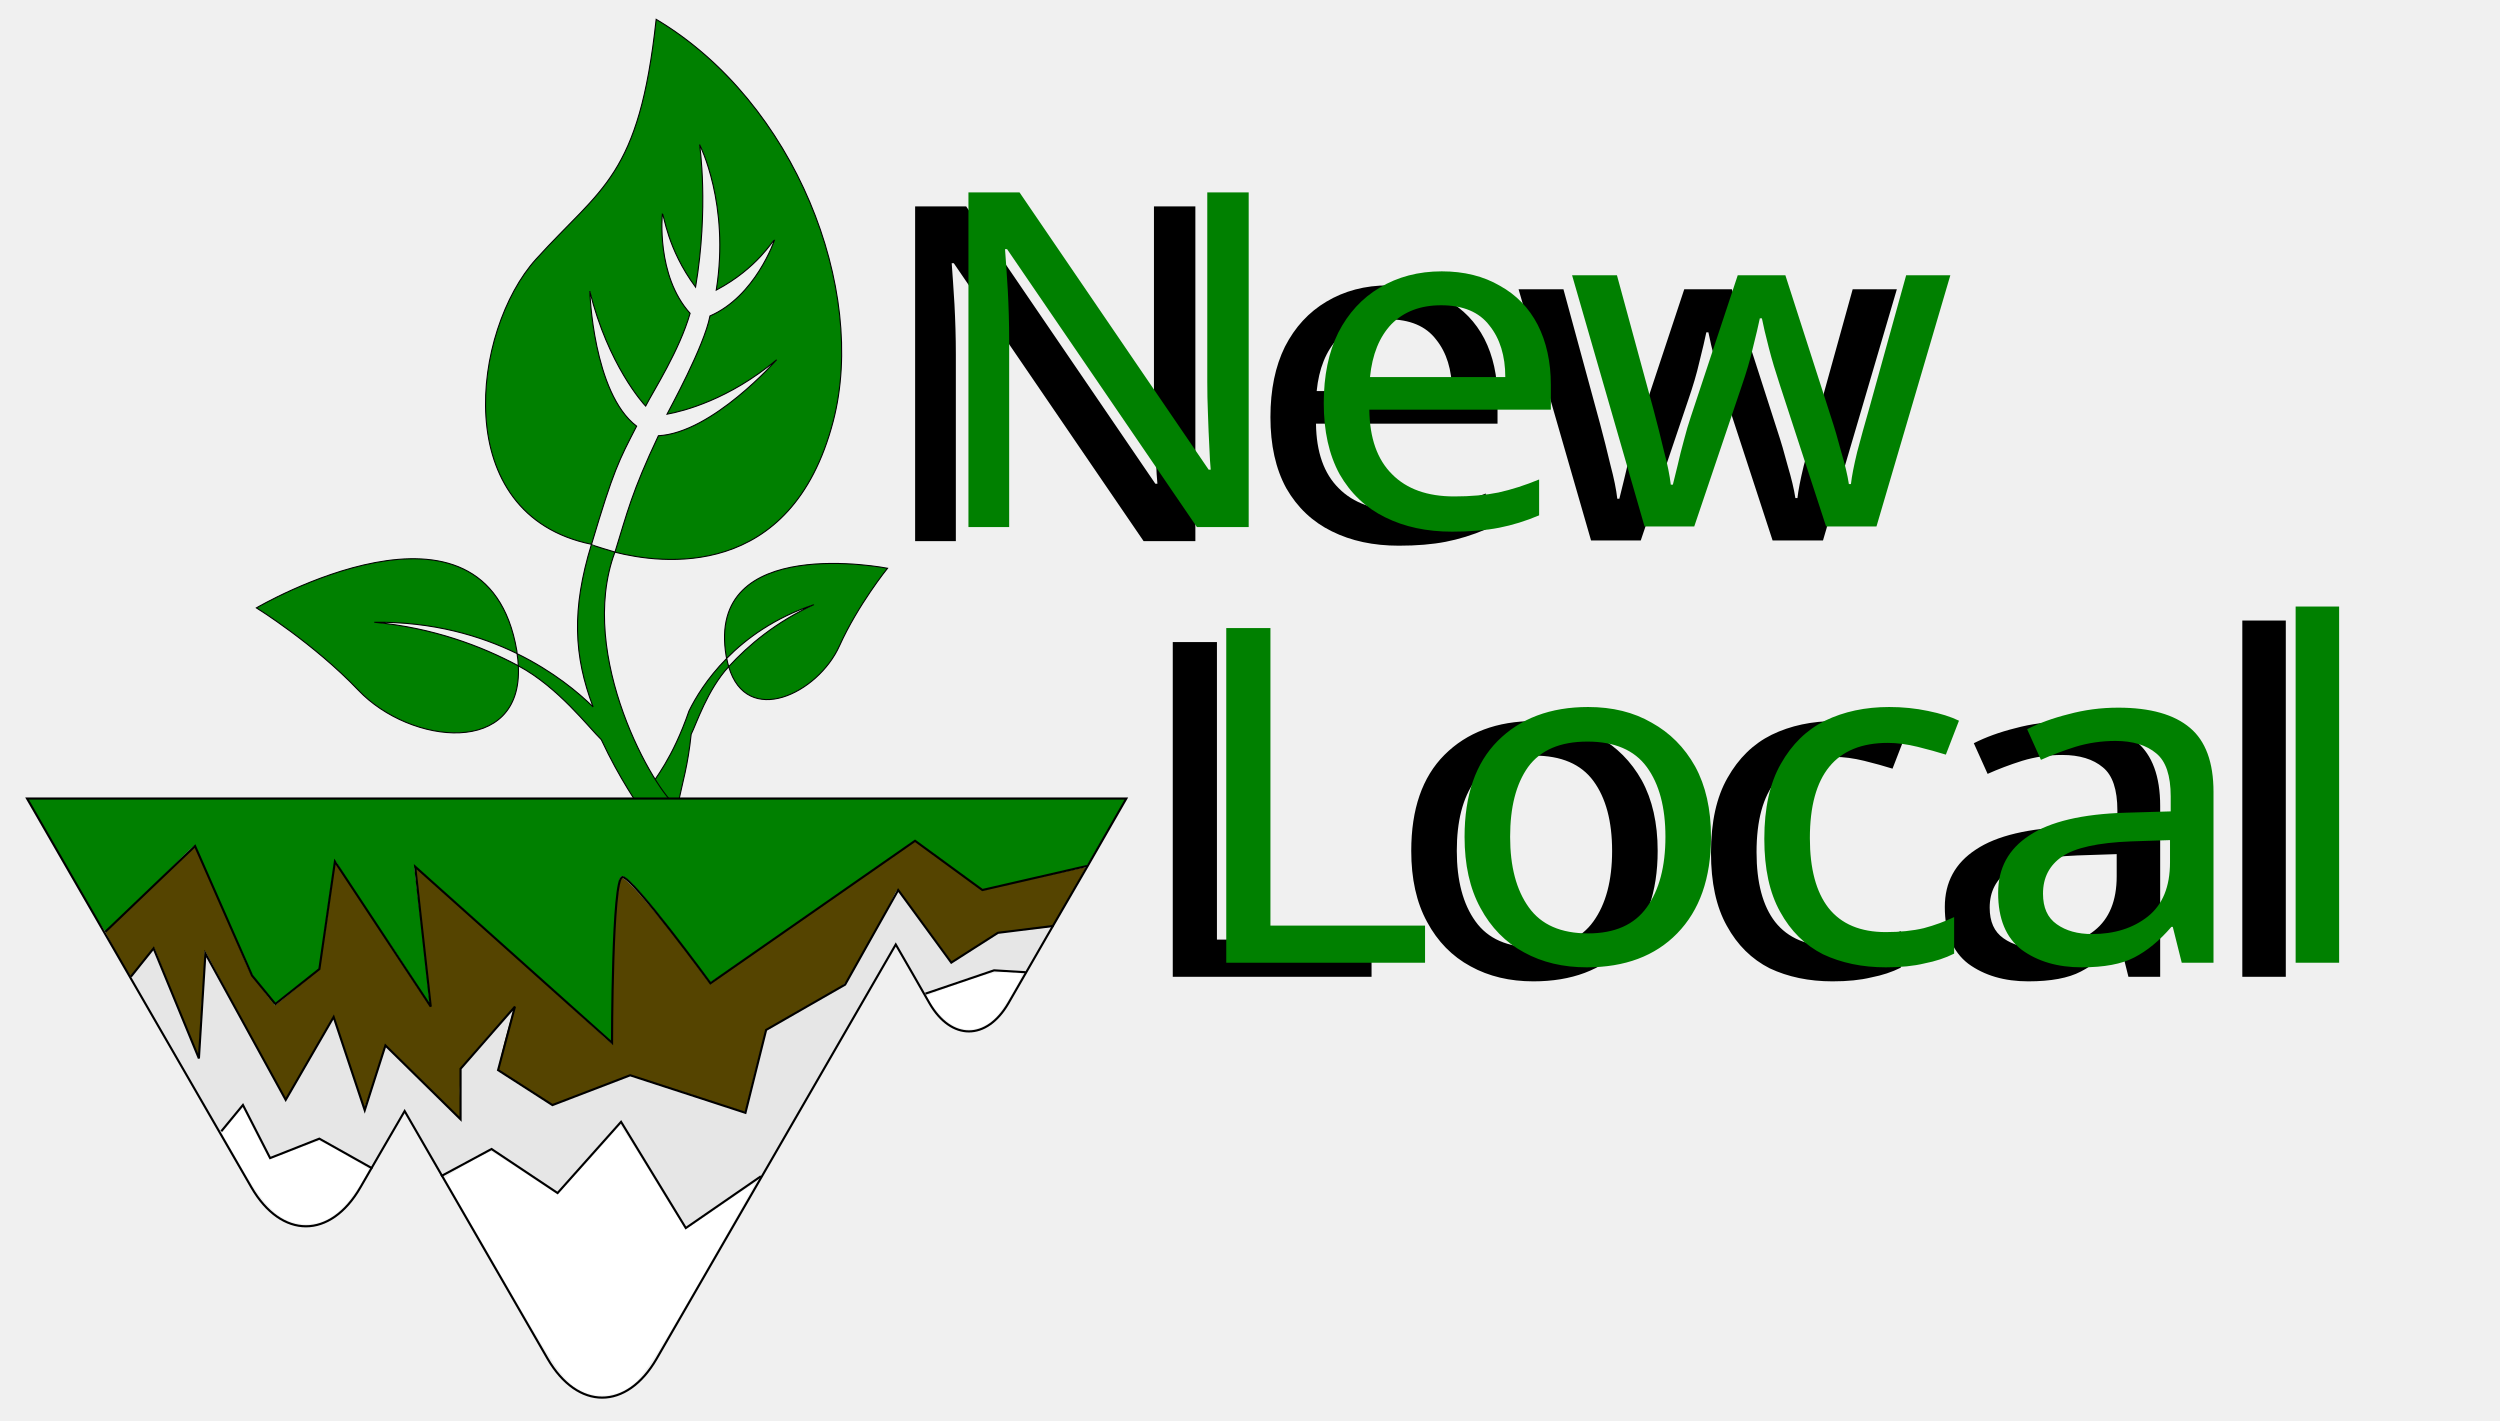
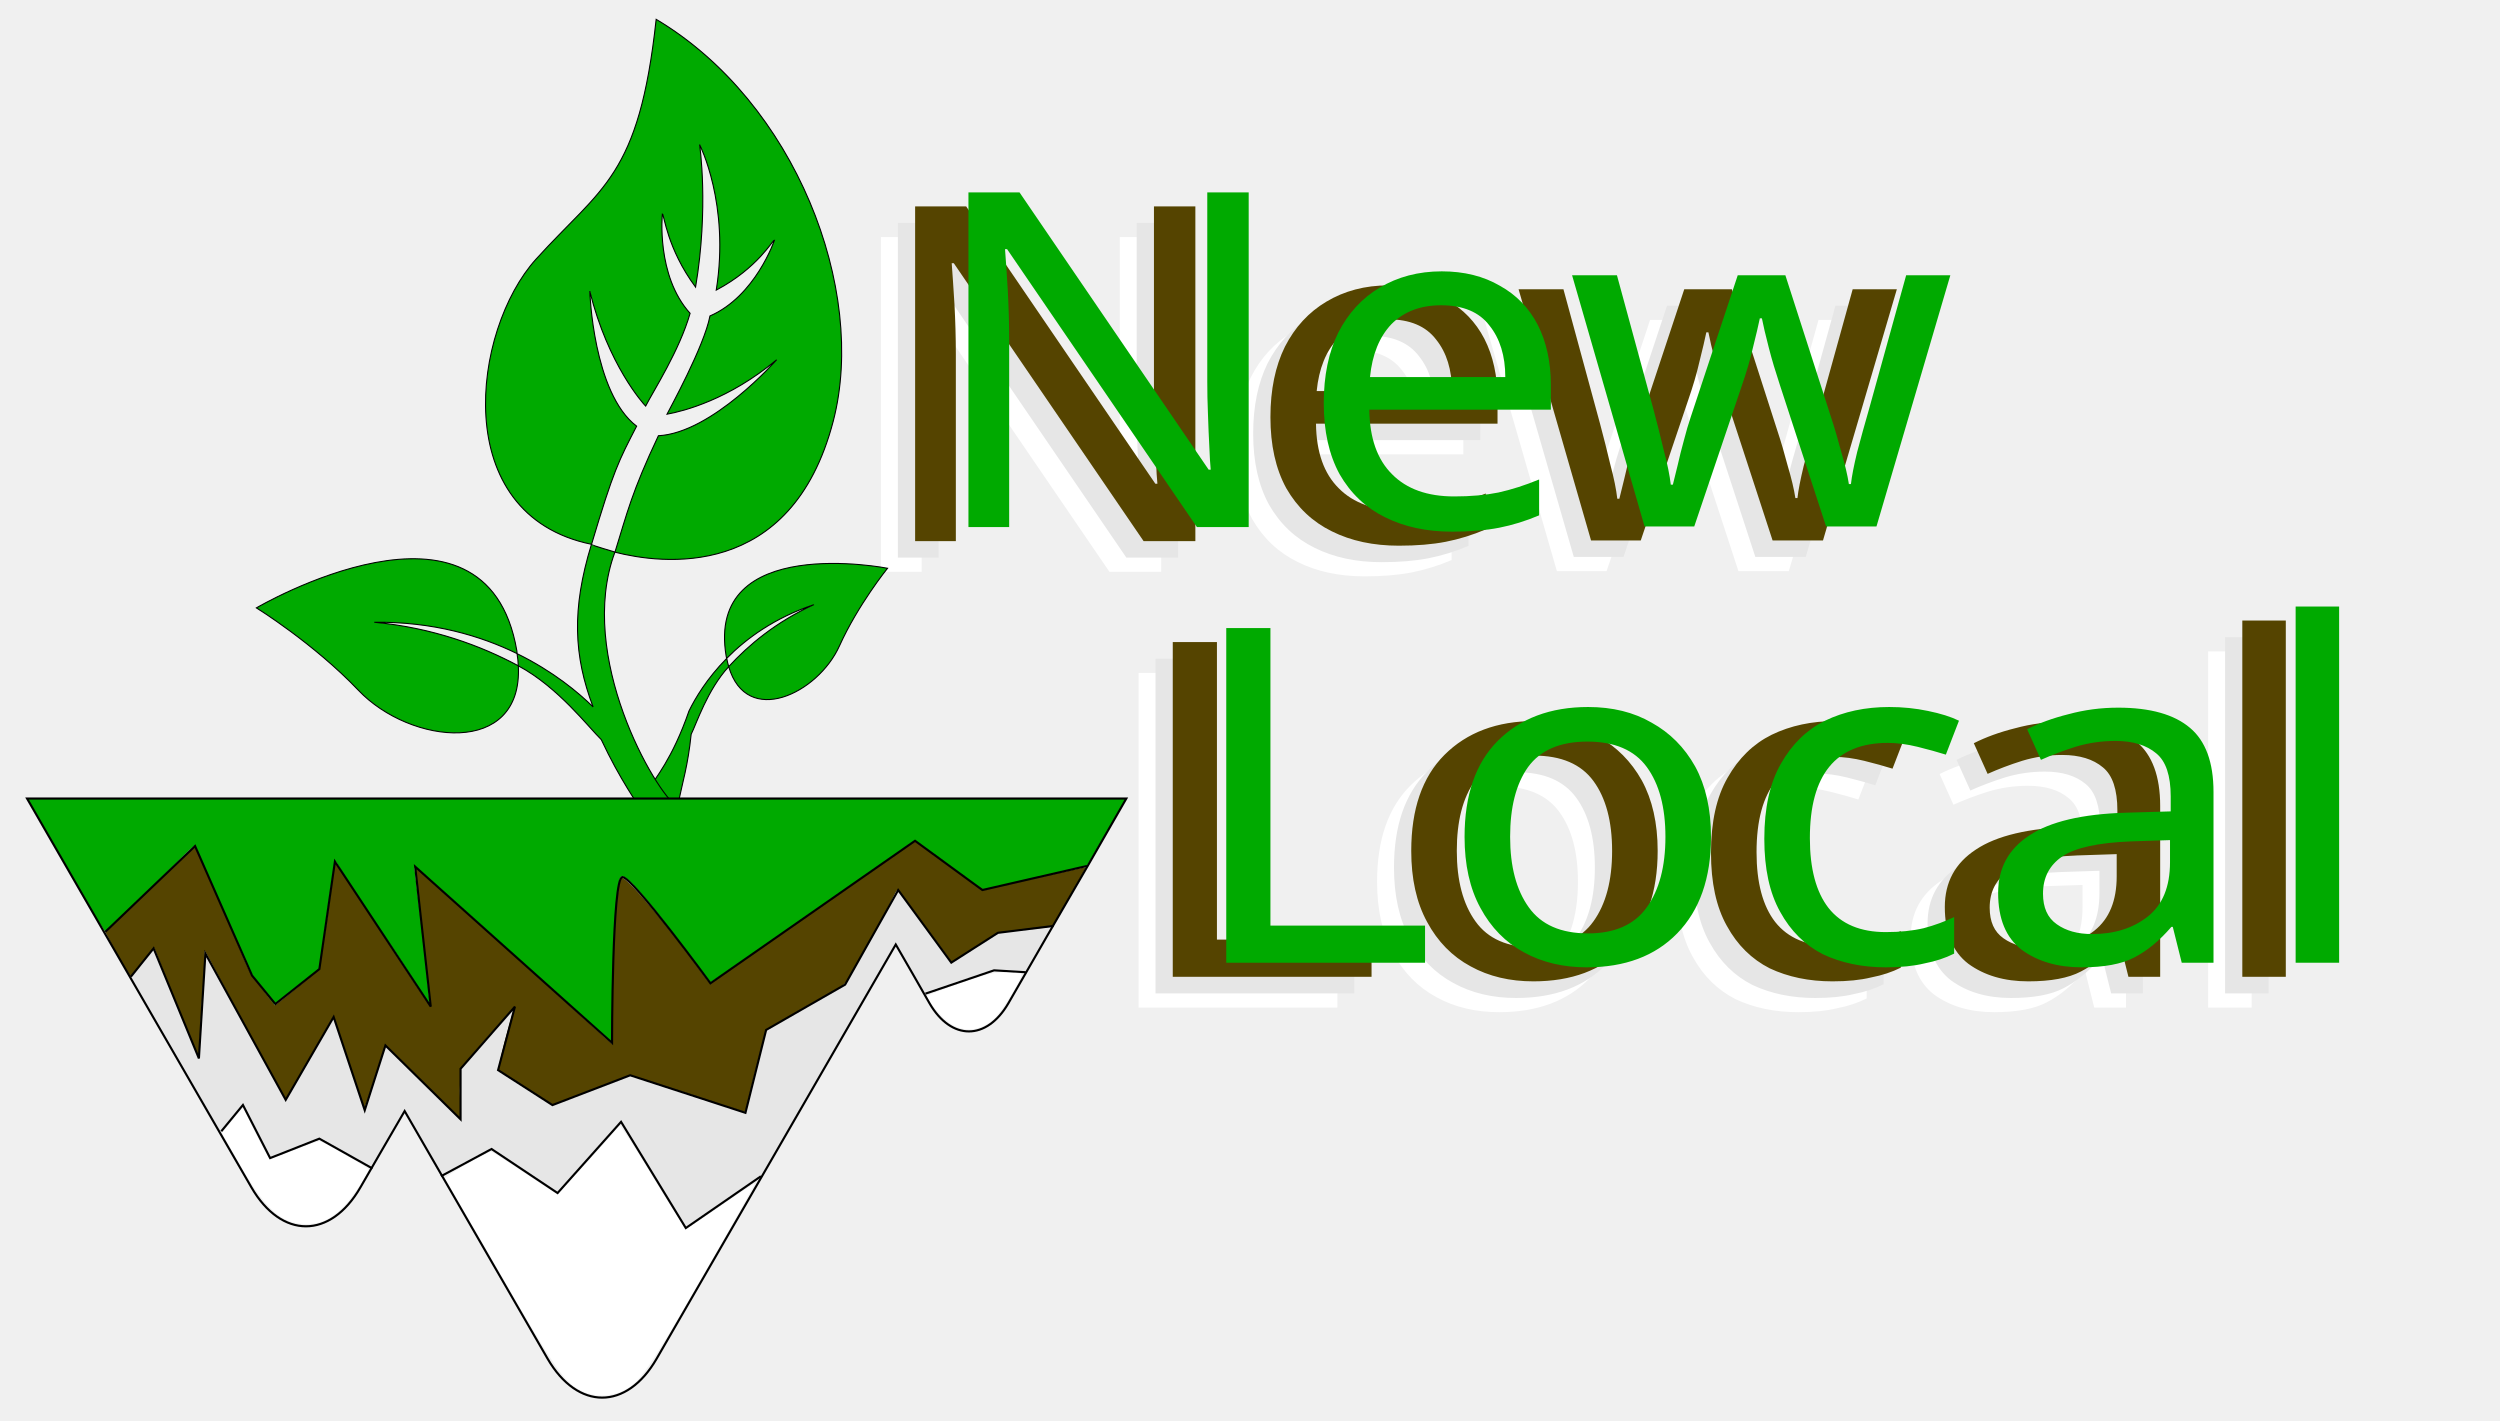
<svg xmlns="http://www.w3.org/2000/svg" xmlns:ns1="http://www.openswatchbook.org/uri/2009/osb" xmlns:xlink="http://www.w3.org/1999/xlink" width="220" height="125" viewBox="0 0 58.208 33.073" version="1.1" id="svg1586">
  <defs id="defs1580">
    <linearGradient id="linearGradient5701">
      <stop style="stop-color:#000000;stop-opacity:1;" offset="0" id="stop5703" />
      <stop style="stop-color:#000000;stop-opacity:0;" offset="1" id="stop5705" />
    </linearGradient>
    <linearGradient id="linearGradient5695" ns1:paint="solid">
      <stop style="stop-color:#ffffff;stop-opacity:1;" offset="0" id="stop5697" />
    </linearGradient>
    <linearGradient xlink:href="#linearGradient5701" id="linearGradient5707" x1="17.4" y1="288.504" x2="54.981" y2="288.504" gradientUnits="userSpaceOnUse" />
  </defs>
  <g id="layer1" transform="translate(0,-263.9271)">
-     <text transform="scale(1.028581,0.9722133)" xml:space="preserve" style="font-style:normal;font-variant:normal;font-weight:bold;font-stretch:normal;line-height:0%;font-family:sans-serif;-inkscape-font-specification:'sans-serif Bold';letter-spacing:0px;word-spacing:0px;fill:#000000;fill-opacity:1;stroke:none;stroke-width:0.094;stroke-miterlimit:4;stroke-dasharray:none;stroke-opacity:1" x="16.702" y="284.427" id="text21">
-       <tspan id="tspan19" x="16.702" y="284.427" style="font-style:normal;font-variant:normal;font-weight:normal;font-stretch:normal;font-size:11.221px;line-height:93%;font-family:MathJax_Typewriter;-inkscape-font-specification:MathJax_Typewriter;fill:#000000;stroke:none;stroke-width:0.094;stroke-miterlimit:4;stroke-dasharray:none;stroke-opacity:1"> New</tspan>
-       <tspan x="16.702" y="294.863" style="font-style:normal;font-variant:normal;font-weight:normal;font-stretch:normal;font-size:11.221px;line-height:93%;font-family:MathJax_Typewriter;-inkscape-font-specification:MathJax_Typewriter;fill:#000000;stroke:none;stroke-width:0.094;stroke-miterlimit:4;stroke-dasharray:none;stroke-opacity:1" id="tspan23">   Local</tspan>
+     <text transform="scale(1.028581,0.9722133)" xml:space="preserve" style="font-style:normal;font-variant:normal;font-weight:bold;font-stretch:normal;font-size:12px;line-height:0%;font-family:sans-serif;-inkscape-font-specification:'sans-serif Bold';letter-spacing:0px;word-spacing:0px;fill:#ffffff;fill-opacity:1;stroke:none;stroke-width:0.094;stroke-miterlimit:4;stroke-dasharray:none;stroke-opacity:1;" x="15.928" y="285.163" id="text21-35">
+       <tspan id="tspan19-6" x="15.928" y="285.163" style="font-style:normal;font-variant:normal;font-weight:normal;font-stretch:normal;font-size:11.221px;line-height:93%;font-family:MathJax_Typewriter;-inkscape-font-specification:MathJax_Typewriter;fill:#ffffff;stroke:none;stroke-width:0.094;stroke-miterlimit:4;stroke-dasharray:none;stroke-opacity:1;fill-opacity:1;"> New</tspan>
+       <tspan x="15.928" y="295.599" style="font-style:normal;font-variant:normal;font-weight:normal;font-stretch:normal;font-size:11.221px;line-height:93%;font-family:MathJax_Typewriter;-inkscape-font-specification:MathJax_Typewriter;fill:#ffffff;stroke:none;stroke-width:0.094;stroke-miterlimit:4;stroke-dasharray:none;stroke-opacity:1;fill-opacity:1;" id="tspan23-2">   Local</tspan>
+     </text>
+     <text transform="scale(1.028581,0.9722133)" xml:space="preserve" style="font-style:normal;font-variant:normal;font-weight:bold;font-stretch:normal;font-size:12px;line-height:0%;font-family:sans-serif;-inkscape-font-specification:'sans-serif Bold';letter-spacing:0px;word-spacing:0px;fill:#e6e6e6;fill-opacity:1;stroke:none;stroke-width:0.094;stroke-miterlimit:4;stroke-dasharray:none;stroke-opacity:1;" x="16.314" y="284.823" id="text21-36">
+       <tspan id="tspan19-7" x="16.314" y="284.823" style="font-style:normal;font-variant:normal;font-weight:normal;font-stretch:normal;font-size:11.221px;line-height:93%;font-family:MathJax_Typewriter;-inkscape-font-specification:MathJax_Typewriter;fill:#e6e6e6;stroke:none;stroke-width:0.094;stroke-miterlimit:4;stroke-dasharray:none;stroke-opacity:1;fill-opacity:1;"> New</tspan>
+       <tspan x="16.314" y="295.259" style="font-style:normal;font-variant:normal;font-weight:normal;font-stretch:normal;font-size:11.221px;line-height:93%;font-family:MathJax_Typewriter;-inkscape-font-specification:MathJax_Typewriter;fill:#e6e6e6;stroke:none;stroke-width:0.094;stroke-miterlimit:4;stroke-dasharray:none;stroke-opacity:1;fill-opacity:1;" id="tspan23-5">   Local</tspan>
+     </text>
+     <text transform="scale(1.028581,0.9722133)" xml:space="preserve" style="font-style:normal;font-variant:normal;font-weight:bold;font-stretch:normal;line-height:0%;font-family:sans-serif;-inkscape-font-specification:'sans-serif Bold';letter-spacing:0px;word-spacing:0px;fill:#554400;fill-opacity:1;stroke:none;stroke-width:0.094;stroke-miterlimit:4;stroke-dasharray:none;stroke-opacity:1;" x="16.702" y="284.427" id="text21">
+       <tspan id="tspan19" x="16.702" y="284.427" style="font-style:normal;font-variant:normal;font-weight:normal;font-stretch:normal;font-size:11.221px;line-height:93%;font-family:MathJax_Typewriter;-inkscape-font-specification:MathJax_Typewriter;fill:#554400;stroke:none;stroke-width:0.094;stroke-miterlimit:4;stroke-dasharray:none;stroke-opacity:1;fill-opacity:1;"> New</tspan>
+       <tspan x="16.702" y="294.863" style="font-style:normal;font-variant:normal;font-weight:normal;font-stretch:normal;font-size:11.221px;line-height:93%;font-family:MathJax_Typewriter;-inkscape-font-specification:MathJax_Typewriter;fill:#554400;stroke:none;stroke-width:0.094;stroke-miterlimit:4;stroke-dasharray:none;stroke-opacity:1;fill-opacity:1;" id="tspan23">   Local</tspan>
    </text>
    <text id="text3361" y="245.69" x="56.791" style="font-style:normal;font-weight:normal;line-height:0%;font-family:sans-serif;letter-spacing:0px;word-spacing:0px;fill:#000000;fill-opacity:1;stroke:none;stroke-width:1px;stroke-linecap:butt;stroke-linejoin:miter;stroke-opacity:1" xml:space="preserve">
      <tspan y="245.69" x="56.791" id="tspan3363" style="font-size:4.63px;line-height:1.25"> </tspan>
    </text>
-     <text transform="scale(1.028581,0.9722133)" xml:space="preserve" style="font-style:normal;font-variant:normal;font-weight:bold;font-stretch:normal;line-height:0%;font-family:sans-serif;-inkscape-font-specification:'sans-serif Bold';letter-spacing:0px;word-spacing:0px;fill:#008000;fill-opacity:1;stroke:none;stroke-width:0.265" x="20.827" y="284.091" id="text21-3">
-       <tspan id="tspan19-8" x="20.827" y="284.091" style="font-style:normal;font-variant:normal;font-weight:normal;font-stretch:normal;font-size:11.221px;line-height:93%;font-family:MathJax_Typewriter;-inkscape-font-specification:MathJax_Typewriter;fill:#008000;fill-opacity:1;stroke-width:0.265">New</tspan>
-       <tspan x="20.827" y="294.526" style="font-style:normal;font-variant:normal;font-weight:normal;font-stretch:normal;font-size:11.221px;line-height:93%;font-family:MathJax_Typewriter;-inkscape-font-specification:MathJax_Typewriter;fill:#008000;fill-opacity:1;stroke-width:0.265" id="tspan23-1">  Local</tspan>
+     <text transform="scale(1.028581,0.9722133)" xml:space="preserve" style="font-style:normal;font-variant:normal;font-weight:bold;font-stretch:normal;line-height:0%;font-family:sans-serif;-inkscape-font-specification:'sans-serif Bold';letter-spacing:0px;word-spacing:0px;fill:#00aa00;fill-opacity:1;stroke:none;stroke-width:0.265;" x="20.827" y="284.091" id="text21-3">
+       <tspan id="tspan19-8" x="20.827" y="284.091" style="font-style:normal;font-variant:normal;font-weight:normal;font-stretch:normal;font-size:11.221px;line-height:93%;font-family:MathJax_Typewriter;-inkscape-font-specification:MathJax_Typewriter;fill:#00aa00;fill-opacity:1;stroke-width:0.265;">New</tspan>
+       <tspan x="20.827" y="294.526" style="font-style:normal;font-variant:normal;font-weight:normal;font-stretch:normal;font-size:11.221px;line-height:93%;font-family:MathJax_Typewriter;-inkscape-font-specification:MathJax_Typewriter;fill:#00aa00;fill-opacity:1;stroke-width:0.265;" id="tspan23-1">  Local</tspan>
    </text>
-     <g style="fill:#008000;stroke:#000000;stroke-width:0.704;stroke-miterlimit:4;stroke-dasharray:none;stroke-opacity:1" id="g2911-6" transform="matrix(0.03212532,-0.01513745,0.01513745,0.03212532,-46.65531,241.998)">
-       <path style="fill:#008000;stroke:#000000;stroke-width:0.704;stroke-miterlimit:4;stroke-dasharray:none;stroke-opacity:1" d="m 1238.572,1704.598 c -26.626,-3.071 -48.929,1.13 -66.363,7.513 0.116,-0.445 0.124,-0.825 0.275,-1.324 22.188,-79.385 120.307,-7.161 120.307,-7.161 0,0 -27.686,13.399 -50.236,32.635 -26.11,22.307 -77.924,22.649 -71.472,-18.676 17.775,-7.275 40.523,-13.243 67.489,-12.986 z m -103.385,28.15 c 7.13,-5.71 19.606,-14.194 37.038,-20.622 -0.526,1.91 -0.857,3.71 -1.127,5.468 -19.132,7.816 -34.932,24.722 -41.168,29.616 -10.714,17.723 -18.004,25.416 -28.495,39.248 -31.278,-25.495 -12.741,-6.054 33.752,-53.71 z" id="path1110-7-8-9-9-7" />
-       <g style="fill:#008000;stroke:#000000;stroke-width:0.116;stroke-miterlimit:4;stroke-dasharray:none;stroke-opacity:1" id="g1112-7-3" transform="matrix(6.082639,0,0,6.082639,886.444,1313.405)">
-         <path id="path1110-1-6" d="m 68.275,47.308 c -11.495,13.794 -23.426,5.96 -27.31,2.754 3.004,-3.277 4.37,-5.063 9.585,-9.356 5.391,2.201 15.021,-1.976 15.021,-1.976 -6.483,1.696 -11.434,0.735 -13.194,0.27 0.373,-0.298 6.769,-4.927 8.705,-7.604 5.354,0.166 9.776,-4.433 9.776,-4.433 -0.15,-0.122 -2.854,1.952 -7.975,2.201 5.303,-7.788 5.06,-14.952 5.06,-14.952 0,0 -1.958,6.538 -6.939,13.711 -1.02,-5.09 0.28,-8.554 0.13,-8.671 0,0 -3.464,5.717 -1.869,10.973 -2.724,3.112 -7.017,5.8 -8.596,7.003 -0.119,-0.324 -1.771,-5.752 -0.166,-13.776 0,0 -4.365,10.087 -1.636,15.32 -3.346,2.57 -4.236,3.202 -9.823,9.447 C 26.394,38.751 37.258,21.816 46.733,17.865 56.475,13.802 60.539,14.618 69.466,0 79.242,14.486 77.643,36.061 68.275,47.308 Z M 14.278,45.837 c 5.753,2.631 9.745,6.203 12.487,9.621 0.031,-0.104 0.075,-0.182 0.106,-0.301 C 32.083,36.413 3.445,39.02 3.445,39.02 c 0,0 3.956,6.087 6.162,12.726 2.55,7.694 12.974,14.09 16.717,4.955 -2.702,-3.64 -6.568,-7.623 -12.046,-10.864 z m 26.688,4.215 c -0.041,-0.031 -1.979,-1.781 -1.952,-1.812 -4.909,5.406 -6.825,10.025 -7.291,15.907 -0.743,-2.024 -2.227,-5.261 -4.963,-8.688 -0.127,0.45 -0.28,0.854 -0.44,1.242 2.91,3.915 4.037,9.259 4.699,11.009 0,4.888 0.533,7.332 0.963,11.407 0,0 2.63,1.554 3.363,-1.346 -1.476,-2.45 -2.933,-19.341 5.621,-27.719 z" style="fill:#008000;stroke:#000000;stroke-width:0.116;stroke-miterlimit:4;stroke-dasharray:none;stroke-opacity:1" />
+     <g style="fill:#00aa00;stroke:#000000;stroke-width:0.704;stroke-miterlimit:4;stroke-dasharray:none;stroke-opacity:1;fill-opacity:1" id="g2911-6" transform="matrix(0.03212532,-0.01513745,0.01513745,0.03212532,-46.65531,241.998)">
+       <path style="fill:#00aa00;stroke:#000000;stroke-width:0.704;stroke-miterlimit:4;stroke-dasharray:none;stroke-opacity:1;fill-opacity:1" d="m 1238.572,1704.598 c -26.626,-3.071 -48.929,1.13 -66.363,7.513 0.116,-0.445 0.124,-0.825 0.275,-1.324 22.188,-79.385 120.307,-7.161 120.307,-7.161 0,0 -27.686,13.399 -50.236,32.635 -26.11,22.307 -77.924,22.649 -71.472,-18.676 17.775,-7.275 40.523,-13.243 67.489,-12.986 z m -103.385,28.15 c 7.13,-5.71 19.606,-14.194 37.038,-20.622 -0.526,1.91 -0.857,3.71 -1.127,5.468 -19.132,7.816 -34.932,24.722 -41.168,29.616 -10.714,17.723 -18.004,25.416 -28.495,39.248 -31.278,-25.495 -12.741,-6.054 33.752,-53.71 z" id="path1110-7-8-9-9-7" />
+       <g style="fill:#00aa00;stroke:#000000;stroke-width:0.116;stroke-miterlimit:4;stroke-dasharray:none;stroke-opacity:1;fill-opacity:1" id="g1112-7-3" transform="matrix(6.082639,0,0,6.082639,886.444,1313.405)">
+         <path id="path1110-1-6" d="m 68.275,47.308 c -11.495,13.794 -23.426,5.96 -27.31,2.754 3.004,-3.277 4.37,-5.063 9.585,-9.356 5.391,2.201 15.021,-1.976 15.021,-1.976 -6.483,1.696 -11.434,0.735 -13.194,0.27 0.373,-0.298 6.769,-4.927 8.705,-7.604 5.354,0.166 9.776,-4.433 9.776,-4.433 -0.15,-0.122 -2.854,1.952 -7.975,2.201 5.303,-7.788 5.06,-14.952 5.06,-14.952 0,0 -1.958,6.538 -6.939,13.711 -1.02,-5.09 0.28,-8.554 0.13,-8.671 0,0 -3.464,5.717 -1.869,10.973 -2.724,3.112 -7.017,5.8 -8.596,7.003 -0.119,-0.324 -1.771,-5.752 -0.166,-13.776 0,0 -4.365,10.087 -1.636,15.32 -3.346,2.57 -4.236,3.202 -9.823,9.447 C 26.394,38.751 37.258,21.816 46.733,17.865 56.475,13.802 60.539,14.618 69.466,0 79.242,14.486 77.643,36.061 68.275,47.308 Z M 14.278,45.837 c 5.753,2.631 9.745,6.203 12.487,9.621 0.031,-0.104 0.075,-0.182 0.106,-0.301 C 32.083,36.413 3.445,39.02 3.445,39.02 c 0,0 3.956,6.087 6.162,12.726 2.55,7.694 12.974,14.09 16.717,4.955 -2.702,-3.64 -6.568,-7.623 -12.046,-10.864 z m 26.688,4.215 c -0.041,-0.031 -1.979,-1.781 -1.952,-1.812 -4.909,5.406 -6.825,10.025 -7.291,15.907 -0.743,-2.024 -2.227,-5.261 -4.963,-8.688 -0.127,0.45 -0.28,0.854 -0.44,1.242 2.91,3.915 4.037,9.259 4.699,11.009 0,4.888 0.533,7.332 0.963,11.407 0,0 2.63,1.554 3.363,-1.346 -1.476,-2.45 -2.933,-19.341 5.621,-27.719 z" style="fill:#00aa00;stroke:#000000;stroke-width:0.116;stroke-miterlimit:4;stroke-dasharray:none;stroke-opacity:1;fill-opacity:1" />
      </g>
    </g>
-     <path style="fill:#008000;fill-opacity:1;stroke:none;stroke-width:0.016;stroke-miterlimit:4;stroke-dasharray:none;stroke-opacity:1" d="m 26.128,282.685 c -0.042,0.073 -0.804,1.382 -0.821,1.405 -0.01,0.014 -2.38,0.56 -2.434,0.56 -0.015,2.3e-4 -0.379,-0.269 -0.801,-0.594 l -0.767,-0.551 -0.2,0.148 c -0.059,0.041 -1.021,0.701 -2.257,1.561 -1.236,0.86 -2.282,1.584 -2.304,1.584 -0.021,0 -0.298,-0.384 -0.604,-0.788 -0.915,-1.211 -1.39,-1.766 -1.486,-1.669 -0.107,0.107 -0.004,0.845 -0.197,2.954 l -0.009,0.914 -2.351,-2.114 c -1.532,-1.378 -2.238,-2.012 -2.245,-1.964 -0.006,0.039 0.09,0.745 0.182,1.566 0.092,0.821 0.176,1.604 0.172,1.609 0.011,0.074 -0.534,-0.849 -1.157,-1.735 -0.921,-1.31 -1.032,-1.667 -1.053,-1.583 -0.014,0.055 -0.111,0.692 -0.201,1.337 l -0.16,1.166 -0.468,0.369 c -0.236,0.186 -0.516,0.416 -0.557,0.445 -0.066,0.047 -0.14,-0.169 -0.366,-0.446 -0.256,-0.299 -0.258,-0.396 -0.833,-1.705 -0.354,-0.805 -0.651,-1.495 -0.67,-1.528 -0.025,-0.045 -0.258,0.236 -1.035,0.983 l -1.055,1.014 -0.224,-0.336 C 2.122,285.131 1.738,284.472 1.367,283.792 l -0.736,-1.273 12.788,0.002 12.805,-0.002 z" id="path1162" />
+     <path style="fill:#00aa00;fill-opacity:1;stroke:none;stroke-width:0.016;stroke-miterlimit:4;stroke-dasharray:none;stroke-opacity:1" d="m 26.128,282.685 c -0.042,0.073 -0.804,1.382 -0.821,1.405 -0.01,0.014 -2.38,0.56 -2.434,0.56 -0.015,2.3e-4 -0.379,-0.269 -0.801,-0.594 l -0.767,-0.551 -0.2,0.148 c -0.059,0.041 -1.021,0.701 -2.257,1.561 -1.236,0.86 -2.282,1.584 -2.304,1.584 -0.021,0 -0.298,-0.384 -0.604,-0.788 -0.915,-1.211 -1.39,-1.766 -1.486,-1.669 -0.107,0.107 -0.004,0.845 -0.197,2.954 l -0.009,0.914 -2.351,-2.114 c -1.532,-1.378 -2.238,-2.012 -2.245,-1.964 -0.006,0.039 0.09,0.745 0.182,1.566 0.092,0.821 0.176,1.604 0.172,1.609 0.011,0.074 -0.534,-0.849 -1.157,-1.735 -0.921,-1.31 -1.032,-1.667 -1.053,-1.583 -0.014,0.055 -0.111,0.692 -0.201,1.337 l -0.16,1.166 -0.468,0.369 c -0.236,0.186 -0.516,0.416 -0.557,0.445 -0.066,0.047 -0.14,-0.169 -0.366,-0.446 -0.256,-0.299 -0.258,-0.396 -0.833,-1.705 -0.354,-0.805 -0.651,-1.495 -0.67,-1.528 -0.025,-0.045 -0.258,0.236 -1.035,0.983 l -1.055,1.014 -0.224,-0.336 C 2.122,285.131 1.738,284.472 1.367,283.792 l -0.736,-1.273 12.788,0.002 12.805,-0.002 z" id="path1162" />
    <path style="fill:#554400;fill-opacity:1;stroke:none;stroke-width:0.016;stroke-miterlimit:4;stroke-dasharray:none;stroke-opacity:1" d="m 22.106,284.081 c 0.483,0.352 0.796,0.575 0.838,0.562 0.143,-0.044 2.333,-0.535 2.342,-0.525 0.005,0.005 -0.172,0.321 -0.37,0.66 -0.198,0.339 -0.382,0.691 -0.388,0.708 -0.006,0.017 -0.315,0.04 -0.668,0.083 l -0.625,0.076 -0.523,0.327 c -0.284,0.178 -0.586,0.422 -0.566,0.352 0.004,-0.014 -0.305,-0.418 -0.64,-0.876 -0.546,-0.745 -0.59,-0.836 -0.639,-0.769 -0.03,0.042 -0.259,0.543 -0.592,1.103 l -0.599,1.069 -0.945,0.532 -0.895,0.523 -0.239,0.92 c -0.143,0.55 -0.229,0.989 -0.258,0.989 -0.027,0 -0.698,-0.209 -1.403,-0.451 l -1.266,-0.402 -0.905,0.346 c -0.48,0.184 -0.867,0.337 -0.892,0.337 -0.052,0 -1.245,-0.749 -1.279,-0.804 -0.018,-0.029 0.291,-1.206 0.361,-1.391 0.061,-0.159 -0.031,0.002 -0.61,0.631 l -0.626,0.73 -0.012,0.513 0.012,0.663 -0.92,-0.903 c -0.848,-0.833 -0.817,-0.829 -0.86,-0.717 -0.024,0.063 -0.121,0.359 -0.219,0.674 -0.098,0.315 -0.225,0.68 -0.238,0.68 -0.013,0 -0.203,-0.576 -0.389,-1.138 -0.186,-0.561 -0.312,-0.989 -0.329,-0.978 -0.017,0.01 -0.254,0.434 -0.543,0.937 -0.289,0.504 -0.555,0.998 -0.572,0.992 -0.017,-0.005 -0.463,-0.859 -0.957,-1.762 -0.495,-0.903 -0.894,-1.672 -0.915,-1.694 -0.024,-0.025 -0.007,0.066 -0.008,0.169 -5.027e-4,0.093 -0.038,0.55 -0.072,1.066 -0.034,0.516 -0.067,1.209 -0.069,1.256 -0.001,0.047 -0.272,-0.682 -0.543,-1.338 -0.271,-0.657 -0.478,-1.212 -0.495,-1.23 -0.018,-0.018 -0.116,0.125 -0.254,0.302 -0.138,0.176 -0.272,0.383 -0.291,0.364 -0.019,-0.019 -0.221,-0.321 -0.349,-0.572 l -0.247,-0.472 0.579,-0.547 c 0.915,-0.865 1.496,-1.469 1.51,-1.45 0,0 0.344,0.758 0.689,1.557 0.578,1.339 0.522,1.314 0.776,1.633 0.154,0.192 0.385,0.517 0.397,0.518 0.018,0.001 0.934,-0.752 1.032,-0.843 0.023,-0.021 0.358,-2.352 0.362,-2.503 4.234e-4,-0.016 0.532,0.81 1.128,1.713 0.596,0.903 1.044,1.604 1.071,1.613 0.032,0.011 0.034,0.021 0.018,-0.074 -0.05,-0.296 -0.36,-3.076 -0.347,-3.131 0.007,-0.031 1.117,0.998 2.347,2.099 1.23,1.101 2.226,2.025 2.244,2.025 0.019,0 -0.004,-0.39 -0.003,-0.841 6.61e-4,-1.323 0.122,-2.938 0.211,-3.027 0.062,-0.062 0.715,0.659 1.555,1.768 0.274,0.362 0.499,0.697 0.521,0.691 0.023,-0.006 1.023,-0.723 2.212,-1.551 1.189,-0.827 2.239,-1.56 2.353,-1.618 l 0.2,-0.148 z" id="path1160" />
    <path style="fill:#ffffff;fill-opacity:1;stroke:none;stroke-width:0.016;stroke-miterlimit:4;stroke-dasharray:none;stroke-opacity:1" d="m 5.955,290.32 c 0.163,0.328 0.311,0.597 0.329,0.597 0.018,0 0.275,-0.097 0.572,-0.215 0.297,-0.118 0.562,-0.21 0.589,-0.203 0.122,0.032 1.132,0.615 1.133,0.654 0.002,0.097 -0.431,0.739 -0.61,0.904 -0.298,0.275 -0.515,0.37 -0.838,0.37 -0.576,-1.8e-4 -0.948,-0.337 -1.568,-1.425 l -0.395,-0.693 0.237,-0.294 c 0.13,-0.161 0.242,-0.294 0.247,-0.294 0.006,0 0.143,0.269 0.306,0.597 z" id="path1154" />
    <path style="fill:#ffffff;fill-opacity:1;stroke:none;stroke-width:0.016;stroke-miterlimit:4;stroke-dasharray:none;stroke-opacity:1" d="m 23.78,286.61 c 0.037,0.06 -0.42,0.822 -0.605,1.007 -0.315,0.315 -0.718,0.366 -1.063,0.134 -0.177,-0.119 -0.528,-0.539 -0.528,-0.631 0,-0.017 0.337,-0.148 0.75,-0.291 0.671,-0.233 0.785,-0.261 1.085,-0.261 0.184,0 0.347,0.019 0.362,0.043 z" id="path1152" />
    <path style="fill:#e6e6e6;fill-opacity:1;stroke:none;stroke-width:0.016;stroke-miterlimit:4;stroke-dasharray:none;stroke-opacity:1" d="m 21.524,285.542 c 0.326,0.447 0.607,0.796 0.626,0.796 0.019,4e-5 0.273,-0.136 0.563,-0.322 l 0.522,-0.372 0.563,-0.037 c 0.309,-0.02 0.709,-0.131 0.73,-0.123 0.021,0.008 -0.189,0.313 -0.347,0.578 l -0.299,0.5 -0.379,-0.055 -0.359,0.011 -0.808,0.27 c -0.595,0.199 -0.761,0.311 -0.79,0.273 -0.022,-0.028 -0.239,-0.351 -0.401,-0.638 -0.162,-0.287 -0.276,-0.539 -0.289,-0.539 -0.013,-2.1e-4 -0.678,1.231 -1.547,2.702 l -1.592,2.727 -0.868,0.598 c -0.474,0.327 -0.881,0.594 -0.881,0.594 -6.08e-4,0.01 -0.368,-0.601 -0.776,-1.269 -0.407,-0.668 -0.719,-1.215 -0.733,-1.215 -0.014,0 -0.349,0.406 -0.746,0.852 -0.396,0.446 -0.702,0.843 -0.731,0.832 -0.029,-0.011 -0.432,-0.306 -0.82,-0.565 -0.388,-0.259 -0.673,-0.447 -0.704,-0.447 -0.031,0 -0.174,0.058 -0.196,0.078 -0.022,0.02 -0.2,0.079 -0.471,0.223 l -0.523,0.319 -0.427,-0.806 c -0.22,-0.416 -0.404,-0.74 -0.419,-0.741 -0.015,-7.7e-4 -0.161,0.309 -0.381,0.663 l -0.403,0.648 -0.6,-0.308 -0.6,-0.366 -0.569,0.251 c -0.307,0.136 -0.573,0.259 -0.581,0.237 -0.049,-0.14 -0.603,-1.229 -0.636,-1.238 -0.022,-0.006 -0.219,0.272 -0.353,0.436 -0.241,0.295 -0.187,0.163 -0.247,0.066 -0.034,-0.054 -0.483,-0.868 -1.014,-1.79 l -0.992,-1.699 0.265,-0.273 c 0.131,-0.162 0.253,-0.369 0.26,-0.369 0.008,0 0.234,0.631 0.512,1.31 0.279,0.68 0.532,1.235 0.547,1.235 0.043,10e-4 0.059,-0.295 0.115,-1.309 0.029,-0.522 0.023,-1.133 0.036,-1.133 0.013,2.9e-4 0.461,0.909 0.946,1.793 0.485,0.884 0.898,1.614 0.918,1.62 0.02,0.007 0.275,-0.401 0.565,-0.906 0.29,-0.505 0.539,-1.048 0.556,-1.03 0.017,0.018 0.209,0.621 0.393,1.178 0.184,0.557 0.321,0.992 0.335,0.992 0.013,0 0.127,-0.293 0.253,-0.692 0.126,-0.399 0.215,-0.799 0.229,-0.799 0.014,0 0.457,0.428 0.914,0.885 0.457,0.457 0.804,0.807 0.822,0.807 0.018,0 0.041,-0.224 0.041,-0.553 l -0.031,-0.612 0.591,-0.626 c 0.321,-0.34 0.629,-0.777 0.636,-0.77 0.008,0.008 -0.124,0.441 -0.218,0.787 -0.093,0.346 -0.128,0.636 -0.128,0.644 0,0.02 1.235,0.813 1.267,0.813 0.014,0 0.418,-0.133 0.907,-0.322 l 0.894,-0.376 1.309,0.461 c 0.716,0.252 1.337,0.399 1.363,0.399 0.025,0 0.145,-0.388 0.271,-0.899 0.126,-0.51 0.203,-0.99 0.224,-1.017 0.021,-0.027 0.477,-0.235 0.959,-0.512 0.686,-0.394 0.874,-0.537 0.95,-0.655 0.053,-0.083 0.346,-0.554 0.621,-1.047 0.275,-0.493 0.514,-1.002 0.531,-1.02 0.018,-0.019 0.299,0.423 0.625,0.869 z" id="path1156" />
    <path style="fill:#ffffff;fill-opacity:1;stroke:none;stroke-width:0.016;stroke-miterlimit:4;stroke-dasharray:none;stroke-opacity:1" d="m 15.193,291.318 c 0.407,0.67 0.756,1.218 0.776,1.219 0.019,3.7e-4 0.382,-0.239 0.807,-0.532 0.424,-0.293 0.78,-0.524 0.791,-0.514 0.011,0.011 -0.525,0.964 -1.19,2.118 -1.303,2.261 -1.483,2.518 -1.892,2.709 -0.302,0.141 -0.656,0.137 -0.952,-0.011 -0.398,-0.198 -0.572,-0.45 -1.899,-2.746 -0.685,-1.184 -1.257,-2.173 -1.272,-2.197 -0.026,-0.041 0.977,-0.617 1.075,-0.617 0.024,0 0.362,0.212 0.749,0.471 0.388,0.259 0.731,0.481 0.762,0.493 0.044,0.017 0.85,-0.843 1.476,-1.576 0.017,-0.019 0.364,0.513 0.771,1.183 z" id="path1150" />
    <path id="path990-8-4-7" d="M 26.224,282.52 H 0.63 l 1.27,2.203 3.953,6.849 c 0.7,1.21 1.841,1.21 2.539,0 0,0 0.918,-1.59 1.029,-1.776 0.526,0.909 3.328,5.765 3.328,5.765 0.701,1.21 1.842,1.21 2.54,0 l 5.567,-9.643 c 0.287,0.498 0.57,0.986 0.786,1.369 0.506,0.873 1.328,0.873 1.836,0 0.503,-0.877 1.328,-2.306 1.834,-3.176 z" style="fill:none;stroke:#000000;stroke-width:0.05;stroke-miterlimit:4;stroke-dasharray:none;stroke-opacity:1" />
    <path style="fill:#ffffff;stroke:#000000;stroke-width:0;stroke-miterlimit:4;stroke-dasharray:none;stroke-opacity:1" d="m 23.568,286.606 c 0.176,0.009 0.203,0.018 0.187,0.06 -0.05,0.129 -0.446,0.762 -0.553,0.883 -0.376,0.425 -0.9,0.424 -1.286,-0.005 -0.141,-0.157 -0.307,-0.41 -0.284,-0.433 0.007,-0.007 0.351,-0.128 0.765,-0.27 0.471,-0.161 0.792,-0.256 0.858,-0.252 0.058,0.003 0.198,0.011 0.312,0.016 z" id="path955" />
    <path style="fill:none;stroke:#000000;stroke-width:0.05;stroke-linecap:butt;stroke-linejoin:miter;stroke-miterlimit:4;stroke-dasharray:none;stroke-opacity:1" d="m 25.307,284.09 -2.434,0.56 -1.568,-1.146 -4.764,3.317 c 0,0 -1.809,-2.473 -2.05,-2.473 -0.241,0 -0.241,3.86 -0.241,3.86 l -4.583,-4.101 0.362,3.257 -2.231,-3.377 -0.362,2.503 -1.025,0.814 -0.543,-0.663 -1.327,-3.015 -2.089,1.997" id="path914" />
    <path style="fill:none;stroke:#000000;stroke-width:0.05;stroke-linecap:butt;stroke-linejoin:miter;stroke-miterlimit:4;stroke-dasharray:none;stroke-opacity:1" d="m 24.528,285.486 -1.293,0.16 -1.086,0.694 -1.236,-1.689 -1.236,2.201 -1.839,1.055 -0.482,1.93 -2.684,-0.874 -1.809,0.694 -1.266,-0.814 0.392,-1.478 -1.266,1.447 v 1.176 l -1.749,-1.719 -0.482,1.508 -0.724,-2.171 -1.116,1.93 -1.87,-3.407 -0.151,2.442 -1.055,-2.563 -0.529,0.66" id="path918" />
    <path style="fill:none;stroke:#000000;stroke-width:0.05;stroke-linecap:butt;stroke-linejoin:miter;stroke-miterlimit:4;stroke-dasharray:none;stroke-opacity:1" d="m 23.883,286.564 -0.738,-0.044 -1.598,0.543" id="path920" />
    <path style="fill:none;stroke:#000000;stroke-width:0.05;stroke-linecap:butt;stroke-linejoin:miter;stroke-miterlimit:4;stroke-dasharray:none;stroke-opacity:1" d="m 17.717,291.314 -1.749,1.206 -1.508,-2.473 -1.478,1.658 -1.538,-1.025 -1.176,0.633" id="path924" />
    <path style="fill:none;stroke:#000000;stroke-width:0.05;stroke-linecap:butt;stroke-linejoin:miter;stroke-miterlimit:4;stroke-dasharray:none;stroke-opacity:1" d="m 8.671,291.133 -1.236,-0.694 -1.146,0.452 -0.633,-1.236 -0.504,0.612" id="path926" />
  </g>
</svg>
